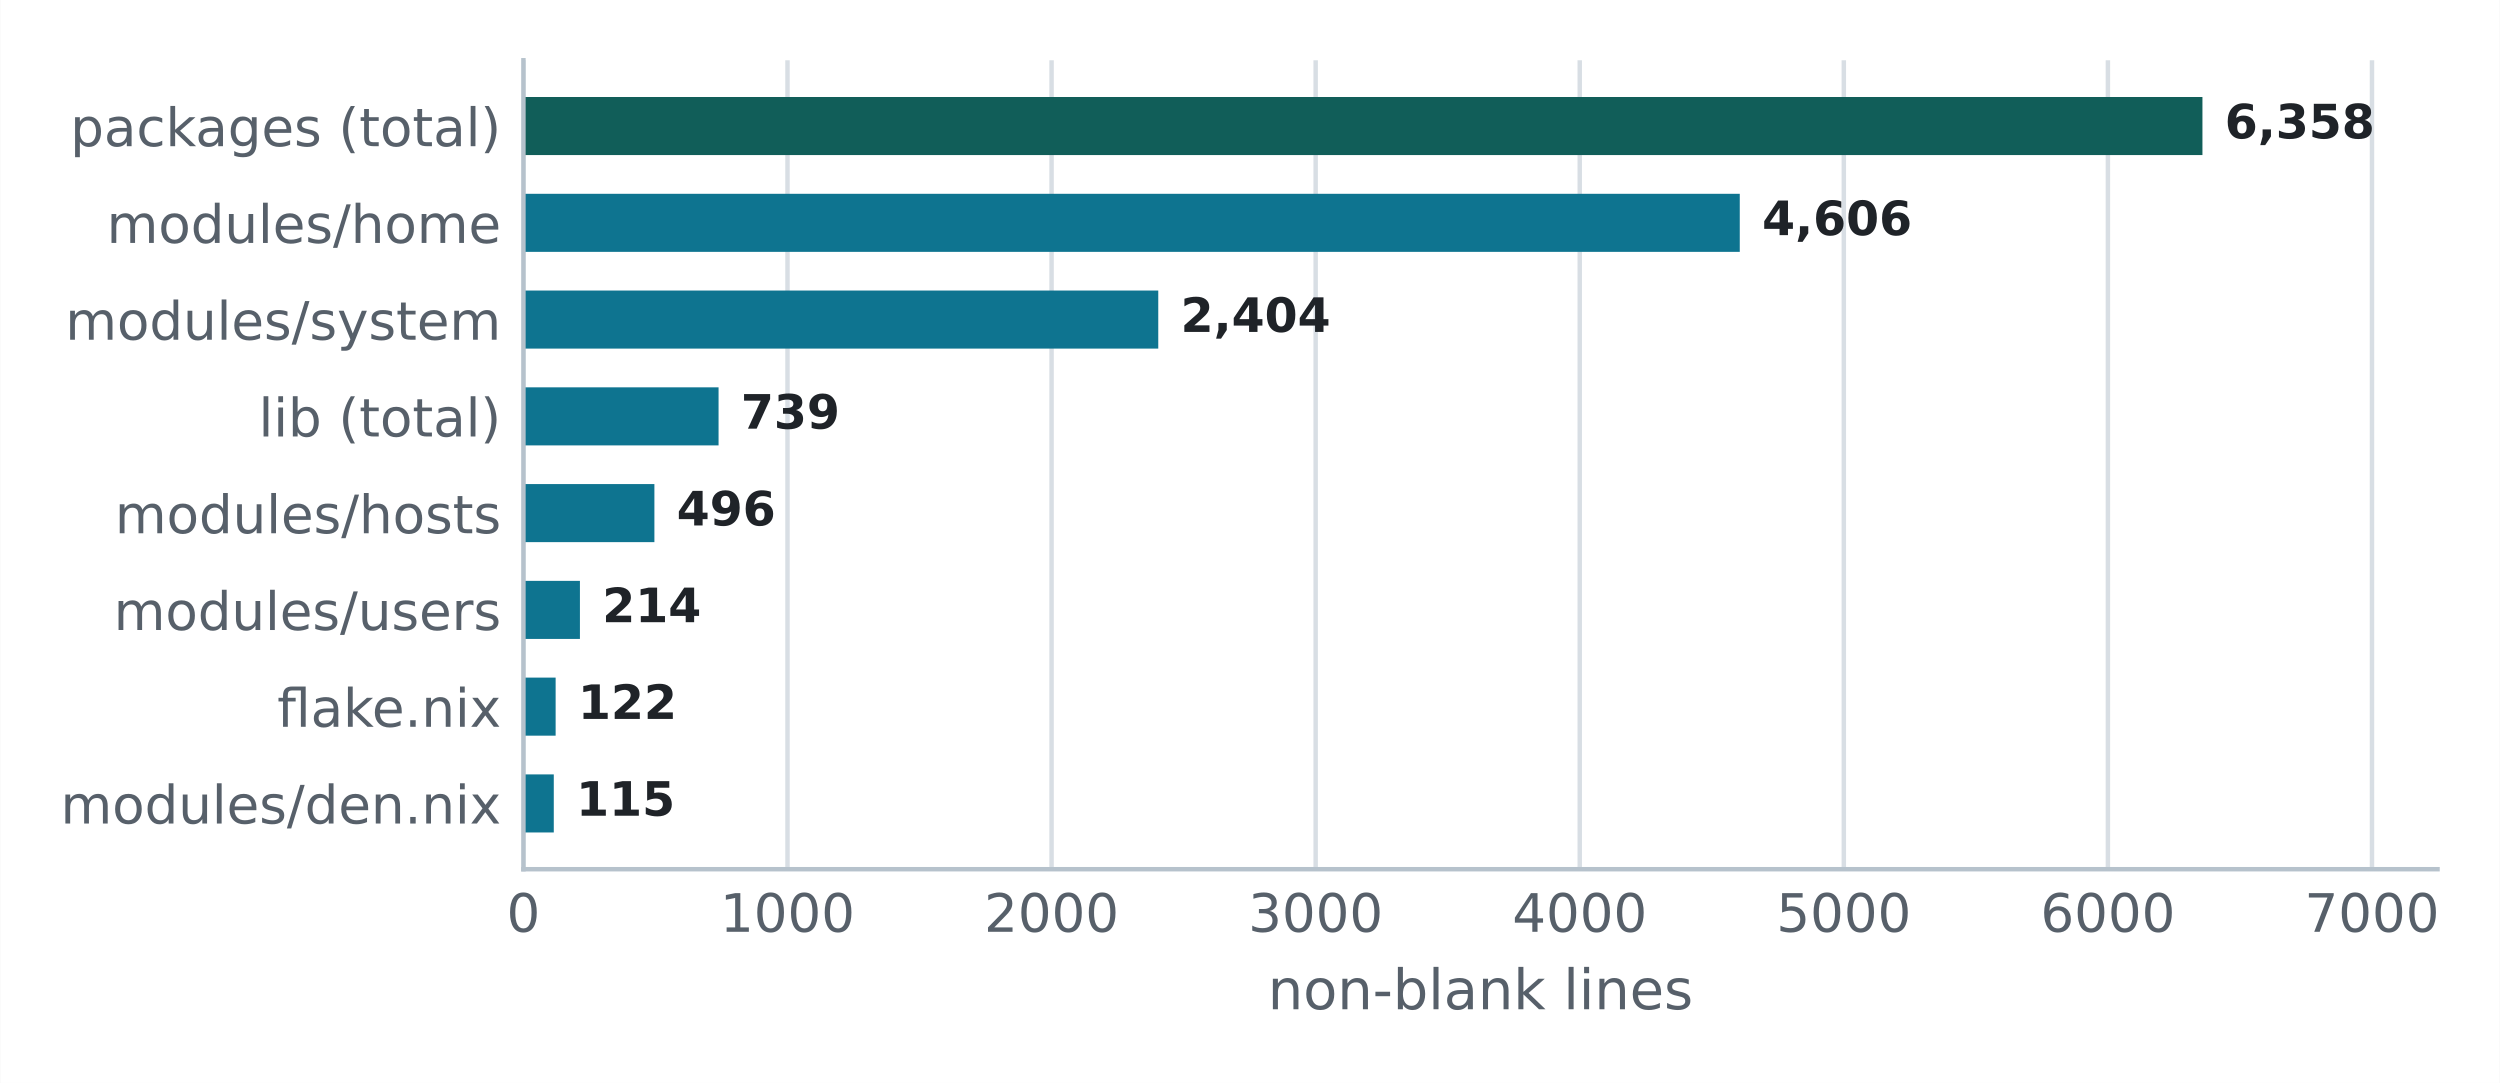
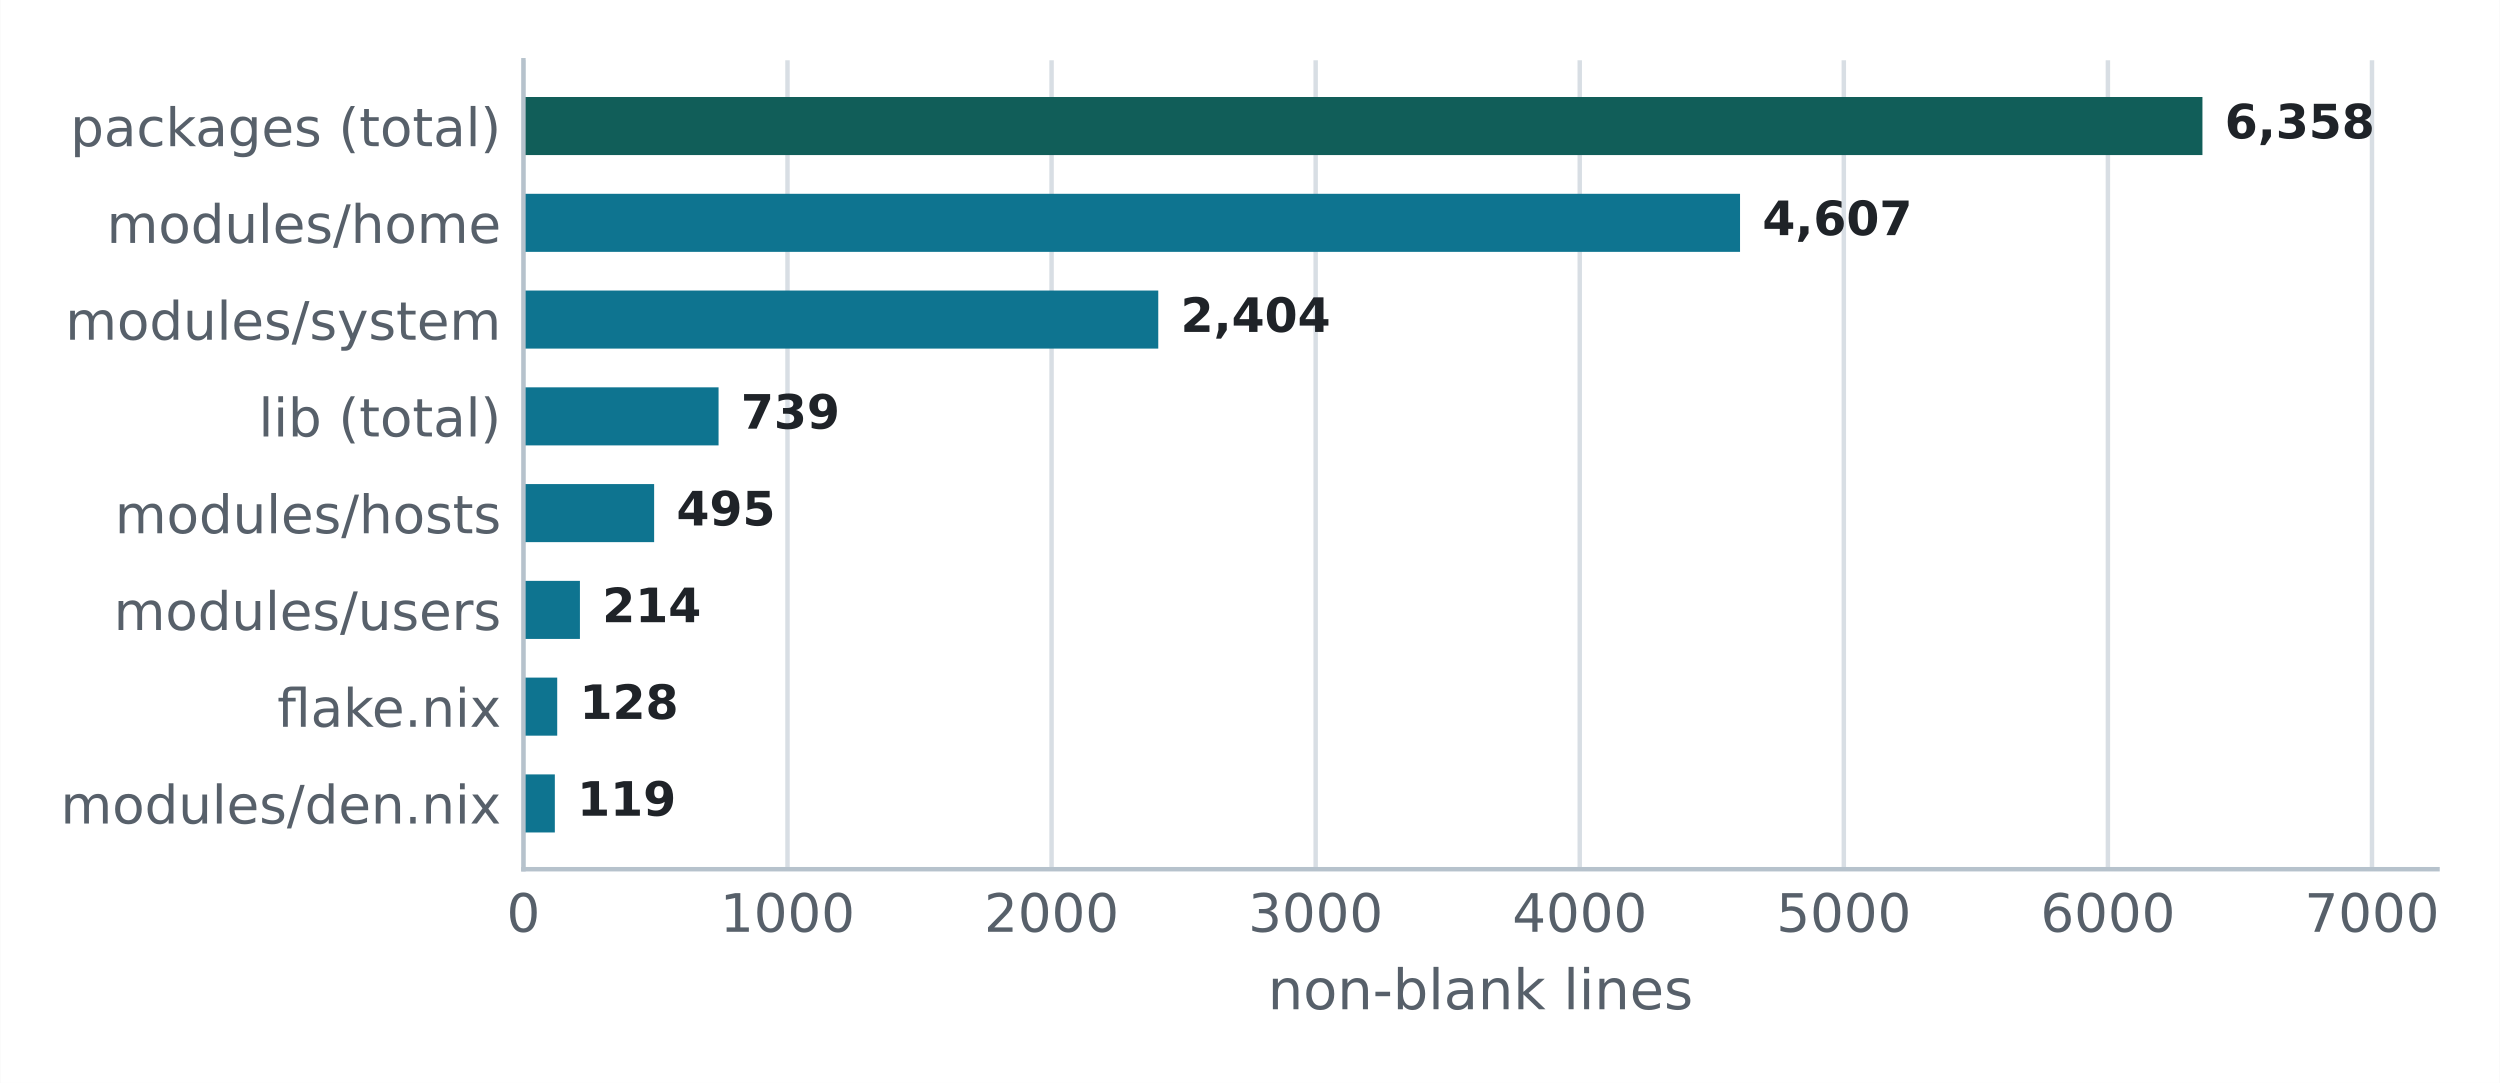
<svg xmlns="http://www.w3.org/2000/svg" xmlns:xlink="http://www.w3.org/1999/xlink" width="995" height="431" viewBox="0 0 447.937 194.078" version="1.1">
  <defs>
    <style type="text/css">*{stroke-linejoin: round; stroke-linecap: butt}</style>
  </defs>
  <g id="figure_1">
    <g id="patch_1">
      <path d="M 0 194.078  L 447.937 194.078  L 447.937 0  L 0 0  z " style="fill: #ffffff" />
    </g>
    <g id="axes_1">
      <g id="patch_2">
        <path d="M 93.751 155.778  L 436.791 155.778  L 436.791 10.8  L 93.751 10.8  z " style="fill: #ffffff" />
      </g>
      <g id="matplotlib.axis_1">
        <g id="xtick_1">
          <g id="line2d_1">
            <path d="M 93.751 155.778  L 93.751 10.8  " clip-path="url(#p4f550c6e6d)" style="fill: none; stroke: #d8dee4; stroke-width: 0.8; stroke-linecap: square" />
          </g>
          <g id="line2d_2" />
          <g id="text_1">
            <g style="fill: #57606a" transform="translate(90.72875 166.9954) scale(0.095 -0.095)">
              <defs>
                <path id="DejaVuSans-13" d="M 2034 4250  Q 1547 4250 1301 3770  Q 1056 3291 1056 2328  Q 1056 1369 1301 889  Q 1547 409 2034 409  Q 2525 409 2770 889  Q 3016 1369 3016 2328  Q 3016 3291 2770 3770  Q 2525 4250 2034 4250  z M 2034 4750  Q 2819 4750 3233 4129  Q 3647 3509 3647 2328  Q 3647 1150 3233 529  Q 2819 -91 2034 -91  Q 1250 -91 836 529  Q 422 1150 422 2328  Q 422 3509 836 4129  Q 1250 4750 2034 4750  z " transform="scale(0.015625)" />
              </defs>
              <use xlink:href="#DejaVuSans-13" />
            </g>
          </g>
        </g>
        <g id="xtick_2">
          <g id="line2d_3">
            <path d="M 141.079 155.778  L 141.079 10.8  " clip-path="url(#p4f550c6e6d)" style="fill: none; stroke: #d8dee4; stroke-width: 0.8; stroke-linecap: square" />
          </g>
          <g id="line2d_4" />
          <g id="text_2">
            <g style="fill: #57606a" transform="translate(128.9903 166.9954) scale(0.095 -0.095)">
              <defs>
                <path id="DejaVuSans-14" d="M 794 531  L 1825 531  L 1825 4091  L 703 3866  L 703 4441  L 1819 4666  L 2450 4666  L 2450 531  L 3481 531  L 3481 0  L 794 0  L 794 531  z " transform="scale(0.015625)" />
              </defs>
              <use xlink:href="#DejaVuSans-14" />
              <use xlink:href="#DejaVuSans-13" transform="translate(63.625 0)" />
              <use xlink:href="#DejaVuSans-13" transform="translate(127.25 0)" />
              <use xlink:href="#DejaVuSans-13" transform="translate(190.875 0)" />
            </g>
          </g>
        </g>
        <g id="xtick_3">
          <g id="line2d_5">
            <path d="M 188.407 155.778  L 188.407 10.8  " clip-path="url(#p4f550c6e6d)" style="fill: none; stroke: #d8dee4; stroke-width: 0.8; stroke-linecap: square" />
          </g>
          <g id="line2d_6" />
          <g id="text_3">
            <g style="fill: #57606a" transform="translate(176.3185 166.9954) scale(0.095 -0.095)">
              <defs>
                <path id="DejaVuSans-15" d="M 1228 531  L 3431 531  L 3431 0  L 469 0  L 469 531  Q 828 903 1448 1529  Q 2069 2156 2228 2338  Q 2531 2678 2651 2914  Q 2772 3150 2772 3378  Q 2772 3750 2511 3984  Q 2250 4219 1831 4219  Q 1534 4219 1204 4116  Q 875 4013 500 3803  L 500 4441  Q 881 4594 1212 4672  Q 1544 4750 1819 4750  Q 2544 4750 2975 4387  Q 3406 4025 3406 3419  Q 3406 3131 3298 2873  Q 3191 2616 2906 2266  Q 2828 2175 2409 1742  Q 1991 1309 1228 531  z " transform="scale(0.015625)" />
              </defs>
              <use xlink:href="#DejaVuSans-15" />
              <use xlink:href="#DejaVuSans-13" transform="translate(63.625 0)" />
              <use xlink:href="#DejaVuSans-13" transform="translate(127.25 0)" />
              <use xlink:href="#DejaVuSans-13" transform="translate(190.875 0)" />
            </g>
          </g>
        </g>
        <g id="xtick_4">
          <g id="line2d_7">
            <path d="M 235.735 155.778  L 235.735 10.8  " clip-path="url(#p4f550c6e6d)" style="fill: none; stroke: #d8dee4; stroke-width: 0.8; stroke-linecap: square" />
          </g>
          <g id="line2d_8" />
          <g id="text_4">
            <g style="fill: #57606a" transform="translate(223.6466 166.9954) scale(0.095 -0.095)">
              <defs>
                <path id="DejaVuSans-16" d="M 2597 2516  Q 3050 2419 3304 2112  Q 3559 1806 3559 1356  Q 3559 666 3084 287  Q 2609 -91 1734 -91  Q 1441 -91 1130 -33  Q 819 25 488 141  L 488 750  Q 750 597 1062 519  Q 1375 441 1716 441  Q 2309 441 2620 675  Q 2931 909 2931 1356  Q 2931 1769 2642 2001  Q 2353 2234 1838 2234  L 1294 2234  L 1294 2753  L 1863 2753  Q 2328 2753 2575 2939  Q 2822 3125 2822 3475  Q 2822 3834 2567 4026  Q 2313 4219 1838 4219  Q 1578 4219 1281 4162  Q 984 4106 628 3988  L 628 4550  Q 988 4650 1302 4700  Q 1616 4750 1894 4750  Q 2613 4750 3031 4423  Q 3450 4097 3450 3541  Q 3450 3153 3228 2886  Q 3006 2619 2597 2516  z " transform="scale(0.015625)" />
              </defs>
              <use xlink:href="#DejaVuSans-16" />
              <use xlink:href="#DejaVuSans-13" transform="translate(63.625 0)" />
              <use xlink:href="#DejaVuSans-13" transform="translate(127.25 0)" />
              <use xlink:href="#DejaVuSans-13" transform="translate(190.875 0)" />
            </g>
          </g>
        </g>
        <g id="xtick_5">
          <g id="line2d_9">
            <path d="M 283.063 155.778  L 283.063 10.8  " clip-path="url(#p4f550c6e6d)" style="fill: none; stroke: #d8dee4; stroke-width: 0.8; stroke-linecap: square" />
          </g>
          <g id="line2d_10" />
          <g id="text_5">
            <g style="fill: #57606a" transform="translate(270.9747 166.9954) scale(0.095 -0.095)">
              <defs>
                <path id="DejaVuSans-17" d="M 2419 4116  L 825 1625  L 2419 1625  L 2419 4116  z M 2253 4666  L 3047 4666  L 3047 1625  L 3713 1625  L 3713 1100  L 3047 1100  L 3047 0  L 2419 0  L 2419 1100  L 313 1100  L 313 1709  L 2253 4666  z " transform="scale(0.015625)" />
              </defs>
              <use xlink:href="#DejaVuSans-17" />
              <use xlink:href="#DejaVuSans-13" transform="translate(63.625 0)" />
              <use xlink:href="#DejaVuSans-13" transform="translate(127.25 0)" />
              <use xlink:href="#DejaVuSans-13" transform="translate(190.875 0)" />
            </g>
          </g>
        </g>
        <g id="xtick_6">
          <g id="line2d_11">
            <path d="M 330.392 155.778  L 330.392 10.8  " clip-path="url(#p4f550c6e6d)" style="fill: none; stroke: #d8dee4; stroke-width: 0.8; stroke-linecap: square" />
          </g>
          <g id="line2d_12" />
          <g id="text_6">
            <g style="fill: #57606a" transform="translate(318.3029 166.9954) scale(0.095 -0.095)">
              <defs>
                <path id="DejaVuSans-18" d="M 691 4666  L 3169 4666  L 3169 4134  L 1269 4134  L 1269 2991  Q 1406 3038 1543 3061  Q 1681 3084 1819 3084  Q 2600 3084 3056 2656  Q 3513 2228 3513 1497  Q 3513 744 3044 326  Q 2575 -91 1722 -91  Q 1428 -91 1123 -41  Q 819 9 494 109  L 494 744  Q 775 591 1075 516  Q 1375 441 1709 441  Q 2250 441 2565 725  Q 2881 1009 2881 1497  Q 2881 1984 2565 2268  Q 2250 2553 1709 2553  Q 1456 2553 1204 2497  Q 953 2441 691 2322  L 691 4666  z " transform="scale(0.015625)" />
              </defs>
              <use xlink:href="#DejaVuSans-18" />
              <use xlink:href="#DejaVuSans-13" transform="translate(63.625 0)" />
              <use xlink:href="#DejaVuSans-13" transform="translate(127.25 0)" />
              <use xlink:href="#DejaVuSans-13" transform="translate(190.875 0)" />
            </g>
          </g>
        </g>
        <g id="xtick_7">
          <g id="line2d_13">
            <path d="M 377.72 155.778  L 377.72 10.8  " clip-path="url(#p4f550c6e6d)" style="fill: none; stroke: #d8dee4; stroke-width: 0.8; stroke-linecap: square" />
          </g>
          <g id="line2d_14" />
          <g id="text_7">
            <g style="fill: #57606a" transform="translate(365.631 166.9954) scale(0.095 -0.095)">
              <defs>
                <path id="DejaVuSans-19" d="M 2113 2584  Q 1688 2584 1439 2293  Q 1191 2003 1191 1497  Q 1191 994 1439 701  Q 1688 409 2113 409  Q 2538 409 2786 701  Q 3034 994 3034 1497  Q 3034 2003 2786 2293  Q 2538 2584 2113 2584  z M 3366 4563  L 3366 3988  Q 3128 4100 2886 4159  Q 2644 4219 2406 4219  Q 1781 4219 1451 3797  Q 1122 3375 1075 2522  Q 1259 2794 1537 2939  Q 1816 3084 2150 3084  Q 2853 3084 3261 2657  Q 3669 2231 3669 1497  Q 3669 778 3244 343  Q 2819 -91 2113 -91  Q 1303 -91 875 529  Q 447 1150 447 2328  Q 447 3434 972 4092  Q 1497 4750 2381 4750  Q 2619 4750 2861 4703  Q 3103 4656 3366 4563  z " transform="scale(0.015625)" />
              </defs>
              <use xlink:href="#DejaVuSans-19" />
              <use xlink:href="#DejaVuSans-13" transform="translate(63.625 0)" />
              <use xlink:href="#DejaVuSans-13" transform="translate(127.25 0)" />
              <use xlink:href="#DejaVuSans-13" transform="translate(190.875 0)" />
            </g>
          </g>
        </g>
        <g id="xtick_8">
          <g id="line2d_15">
            <path d="M 425.048 155.778  L 425.048 10.8  " clip-path="url(#p4f550c6e6d)" style="fill: none; stroke: #d8dee4; stroke-width: 0.8; stroke-linecap: square" />
          </g>
          <g id="line2d_16" />
          <g id="text_8">
            <g style="fill: #57606a" transform="translate(412.9591 166.9954) scale(0.095 -0.095)">
              <defs>
                <path id="DejaVuSans-1a" d="M 525 4666  L 3525 4666  L 3525 4397  L 1831 0  L 1172 0  L 2766 4134  L 525 4134  L 525 4666  z " transform="scale(0.015625)" />
              </defs>
              <use xlink:href="#DejaVuSans-1a" />
              <use xlink:href="#DejaVuSans-13" transform="translate(63.625 0)" />
              <use xlink:href="#DejaVuSans-13" transform="translate(127.25 0)" />
              <use xlink:href="#DejaVuSans-13" transform="translate(190.875 0)" />
            </g>
          </g>
        </g>
        <g id="text_9">
          <g style="fill: #57606a" transform="translate(227.1616 180.8761) scale(0.1 -0.1)">
            <defs>
              <path id="DejaVuSans-51" d="M 3513 2113  L 3513 0  L 2938 0  L 2938 2094  Q 2938 2591 2744 2837  Q 2550 3084 2163 3084  Q 1697 3084 1428 2787  Q 1159 2491 1159 1978  L 1159 0  L 581 0  L 581 3500  L 1159 3500  L 1159 2956  Q 1366 3272 1645 3428  Q 1925 3584 2291 3584  Q 2894 3584 3203 3211  Q 3513 2838 3513 2113  z " transform="scale(0.015625)" />
              <path id="DejaVuSans-52" d="M 1959 3097  Q 1497 3097 1228 2736  Q 959 2375 959 1747  Q 959 1119 1226 758  Q 1494 397 1959 397  Q 2419 397 2687 759  Q 2956 1122 2956 1747  Q 2956 2369 2687 2733  Q 2419 3097 1959 3097  z M 1959 3584  Q 2709 3584 3137 3096  Q 3566 2609 3566 1747  Q 3566 888 3137 398  Q 2709 -91 1959 -91  Q 1206 -91 779 398  Q 353 888 353 1747  Q 353 2609 779 3096  Q 1206 3584 1959 3584  z " transform="scale(0.015625)" />
              <path id="DejaVuSans-10" d="M 313 2009  L 1997 2009  L 1997 1497  L 313 1497  L 313 2009  z " transform="scale(0.015625)" />
              <path id="DejaVuSans-45" d="M 3116 1747  Q 3116 2381 2855 2742  Q 2594 3103 2138 3103  Q 1681 3103 1420 2742  Q 1159 2381 1159 1747  Q 1159 1113 1420 752  Q 1681 391 2138 391  Q 2594 391 2855 752  Q 3116 1113 3116 1747  z M 1159 2969  Q 1341 3281 1617 3432  Q 1894 3584 2278 3584  Q 2916 3584 3314 3078  Q 3713 2572 3713 1747  Q 3713 922 3314 415  Q 2916 -91 2278 -91  Q 1894 -91 1617 61  Q 1341 213 1159 525  L 1159 0  L 581 0  L 581 4863  L 1159 4863  L 1159 2969  z " transform="scale(0.015625)" />
              <path id="DejaVuSans-4f" d="M 603 4863  L 1178 4863  L 1178 0  L 603 0  L 603 4863  z " transform="scale(0.015625)" />
              <path id="DejaVuSans-44" d="M 2194 1759  Q 1497 1759 1228 1600  Q 959 1441 959 1056  Q 959 750 1161 570  Q 1363 391 1709 391  Q 2188 391 2477 730  Q 2766 1069 2766 1631  L 2766 1759  L 2194 1759  z M 3341 1997  L 3341 0  L 2766 0  L 2766 531  Q 2569 213 2275 61  Q 1981 -91 1556 -91  Q 1019 -91 701 211  Q 384 513 384 1019  Q 384 1609 779 1909  Q 1175 2209 1959 2209  L 2766 2209  L 2766 2266  Q 2766 2663 2505 2880  Q 2244 3097 1772 3097  Q 1472 3097 1187 3025  Q 903 2953 641 2809  L 641 3341  Q 956 3463 1253 3523  Q 1550 3584 1831 3584  Q 2591 3584 2966 3190  Q 3341 2797 3341 1997  z " transform="scale(0.015625)" />
              <path id="DejaVuSans-4e" d="M 581 4863  L 1159 4863  L 1159 1991  L 2875 3500  L 3609 3500  L 1753 1863  L 3688 0  L 2938 0  L 1159 1709  L 1159 0  L 581 0  L 581 4863  z " transform="scale(0.015625)" />
              <path id="DejaVuSans-3" transform="scale(0.015625)" />
              <path id="DejaVuSans-4c" d="M 603 3500  L 1178 3500  L 1178 0  L 603 0  L 603 3500  z M 603 4863  L 1178 4863  L 1178 4134  L 603 4134  L 603 4863  z " transform="scale(0.015625)" />
              <path id="DejaVuSans-48" d="M 3597 1894  L 3597 1613  L 953 1613  Q 991 1019 1311 708  Q 1631 397 2203 397  Q 2534 397 2845 478  Q 3156 559 3463 722  L 3463 178  Q 3153 47 2828 -22  Q 2503 -91 2169 -91  Q 1331 -91 842 396  Q 353 884 353 1716  Q 353 2575 817 3079  Q 1281 3584 2069 3584  Q 2775 3584 3186 3129  Q 3597 2675 3597 1894  z M 3022 2063  Q 3016 2534 2758 2815  Q 2500 3097 2075 3097  Q 1594 3097 1305 2825  Q 1016 2553 972 2059  L 3022 2063  z " transform="scale(0.015625)" />
              <path id="DejaVuSans-56" d="M 2834 3397  L 2834 2853  Q 2591 2978 2328 3040  Q 2066 3103 1784 3103  Q 1356 3103 1142 2972  Q 928 2841 928 2578  Q 928 2378 1081 2264  Q 1234 2150 1697 2047  L 1894 2003  Q 2506 1872 2764 1633  Q 3022 1394 3022 966  Q 3022 478 2636 193  Q 2250 -91 1575 -91  Q 1294 -91 989 -36  Q 684 19 347 128  L 347 722  Q 666 556 975 473  Q 1284 391 1588 391  Q 1994 391 2212 530  Q 2431 669 2431 922  Q 2431 1156 2273 1281  Q 2116 1406 1581 1522  L 1381 1569  Q 847 1681 609 1914  Q 372 2147 372 2553  Q 372 3047 722 3315  Q 1072 3584 1716 3584  Q 2034 3584 2315 3537  Q 2597 3491 2834 3397  z " transform="scale(0.015625)" />
            </defs>
            <use xlink:href="#DejaVuSans-51" />
            <use xlink:href="#DejaVuSans-52" transform="translate(63.375 0)" />
            <use xlink:href="#DejaVuSans-51" transform="translate(124.5625 0)" />
            <use xlink:href="#DejaVuSans-10" transform="translate(187.9375 0)" />
            <use xlink:href="#DejaVuSans-45" transform="translate(224.0156 0)" />
            <use xlink:href="#DejaVuSans-4f" transform="translate(287.5 0)" />
            <use xlink:href="#DejaVuSans-44" transform="translate(315.2812 0)" />
            <use xlink:href="#DejaVuSans-51" transform="translate(376.5625 0)" />
            <use xlink:href="#DejaVuSans-4e" transform="translate(439.9375 0)" />
            <use xlink:href="#DejaVuSans-3" transform="translate(497.8438 0)" />
            <use xlink:href="#DejaVuSans-4f" transform="translate(529.625 0)" />
            <use xlink:href="#DejaVuSans-4c" transform="translate(557.4062 0)" />
            <use xlink:href="#DejaVuSans-51" transform="translate(585.1875 0)" />
            <use xlink:href="#DejaVuSans-48" transform="translate(648.5625 0)" />
            <use xlink:href="#DejaVuSans-56" transform="translate(710.0938 0)" />
          </g>
        </g>
      </g>
      <g id="matplotlib.axis_2">
        <g id="ytick_1">
          <g id="line2d_17" />
          <g id="text_10">
            <g style="fill: #57606a" transform="translate(10.8 147.5945) scale(0.095 -0.095)">
              <defs>
                <path id="DejaVuSans-50" d="M 3328 2828  Q 3544 3216 3844 3400  Q 4144 3584 4550 3584  Q 5097 3584 5394 3201  Q 5691 2819 5691 2113  L 5691 0  L 5113 0  L 5113 2094  Q 5113 2597 4934 2840  Q 4756 3084 4391 3084  Q 3944 3084 3684 2787  Q 3425 2491 3425 1978  L 3425 0  L 2847 0  L 2847 2094  Q 2847 2600 2669 2842  Q 2491 3084 2119 3084  Q 1678 3084 1418 2786  Q 1159 2488 1159 1978  L 1159 0  L 581 0  L 581 3500  L 1159 3500  L 1159 2956  Q 1356 3278 1631 3431  Q 1906 3584 2284 3584  Q 2666 3584 2933 3390  Q 3200 3197 3328 2828  z " transform="scale(0.015625)" />
                <path id="DejaVuSans-47" d="M 2906 2969  L 2906 4863  L 3481 4863  L 3481 0  L 2906 0  L 2906 525  Q 2725 213 2448 61  Q 2172 -91 1784 -91  Q 1150 -91 751 415  Q 353 922 353 1747  Q 353 2572 751 3078  Q 1150 3584 1784 3584  Q 2172 3584 2448 3432  Q 2725 3281 2906 2969  z M 947 1747  Q 947 1113 1208 752  Q 1469 391 1925 391  Q 2381 391 2643 752  Q 2906 1113 2906 1747  Q 2906 2381 2643 2742  Q 2381 3103 1925 3103  Q 1469 3103 1208 2742  Q 947 2381 947 1747  z " transform="scale(0.015625)" />
                <path id="DejaVuSans-58" d="M 544 1381  L 544 3500  L 1119 3500  L 1119 1403  Q 1119 906 1312 657  Q 1506 409 1894 409  Q 2359 409 2629 706  Q 2900 1003 2900 1516  L 2900 3500  L 3475 3500  L 3475 0  L 2900 0  L 2900 538  Q 2691 219 2414 64  Q 2138 -91 1772 -91  Q 1169 -91 856 284  Q 544 659 544 1381  z M 1991 3584  L 1991 3584  z " transform="scale(0.015625)" />
                <path id="DejaVuSans-12" d="M 1625 4666  L 2156 4666  L 531 -594  L 0 -594  L 1625 4666  z " transform="scale(0.015625)" />
                <path id="DejaVuSans-11" d="M 684 794  L 1344 794  L 1344 0  L 684 0  L 684 794  z " transform="scale(0.015625)" />
                <path id="DejaVuSans-5b" d="M 3513 3500  L 2247 1797  L 3578 0  L 2900 0  L 1881 1375  L 863 0  L 184 0  L 1544 1831  L 300 3500  L 978 3500  L 1906 2253  L 2834 3500  L 3513 3500  z " transform="scale(0.015625)" />
              </defs>
              <use xlink:href="#DejaVuSans-50" />
              <use xlink:href="#DejaVuSans-52" transform="translate(97.40625 0)" />
              <use xlink:href="#DejaVuSans-47" transform="translate(158.5938 0)" />
              <use xlink:href="#DejaVuSans-58" transform="translate(222.0781 0)" />
              <use xlink:href="#DejaVuSans-4f" transform="translate(285.4531 0)" />
              <use xlink:href="#DejaVuSans-48" transform="translate(313.2344 0)" />
              <use xlink:href="#DejaVuSans-56" transform="translate(374.7656 0)" />
              <use xlink:href="#DejaVuSans-12" transform="translate(426.8594 0)" />
              <use xlink:href="#DejaVuSans-47" transform="translate(460.5469 0)" />
              <use xlink:href="#DejaVuSans-48" transform="translate(524.0312 0)" />
              <use xlink:href="#DejaVuSans-51" transform="translate(585.5625 0)" />
              <use xlink:href="#DejaVuSans-11" transform="translate(648.9375 0)" />
              <use xlink:href="#DejaVuSans-51" transform="translate(680.7188 0)" />
              <use xlink:href="#DejaVuSans-4c" transform="translate(744.0938 0)" />
              <use xlink:href="#DejaVuSans-5b" transform="translate(771.875 0)" />
            </g>
          </g>
        </g>
        <g id="ytick_2">
          <g id="line2d_18" />
          <g id="text_11">
            <g style="fill: #57606a" transform="translate(49.6357 130.2526) scale(0.095 -0.095)">
              <defs>
                <path id="DejaVuSans-13b0" d="M 1831 4863  L 3431 4863  L 3431 0  L 2853 0  L 2853 4384  L 1825 4384  Q 1516 4384 1395 4259  Q 1275 4134 1275 3809  L 1275 3500  L 2222 3500  L 2222 3053  L 1275 3053  L 1275 0  L 697 0  L 697 3053  L 147 3053  L 147 3500  L 697 3500  L 697 3744  Q 697 4328 969 4595  Q 1241 4863 1831 4863  z " transform="scale(0.015625)" />
              </defs>
              <use xlink:href="#DejaVuSans-13b0" />
              <use xlink:href="#DejaVuSans-44" transform="translate(62.98438 0)" />
              <use xlink:href="#DejaVuSans-4e" transform="translate(124.2656 0)" />
              <use xlink:href="#DejaVuSans-48" transform="translate(178.6094 0)" />
              <use xlink:href="#DejaVuSans-11" transform="translate(240.1406 0)" />
              <use xlink:href="#DejaVuSans-51" transform="translate(271.9219 0)" />
              <use xlink:href="#DejaVuSans-4c" transform="translate(335.2969 0)" />
              <use xlink:href="#DejaVuSans-5b" transform="translate(363.0781 0)" />
            </g>
          </g>
        </g>
        <g id="ytick_3">
          <g id="line2d_19" />
          <g id="text_12">
            <g style="fill: #57606a" transform="translate(20.32969 112.9108) scale(0.095 -0.095)">
              <defs>
                <path id="DejaVuSans-55" d="M 2631 2963  Q 2534 3019 2420 3045  Q 2306 3072 2169 3072  Q 1681 3072 1420 2755  Q 1159 2438 1159 1844  L 1159 0  L 581 0  L 581 3500  L 1159 3500  L 1159 2956  Q 1341 3275 1631 3429  Q 1922 3584 2338 3584  Q 2397 3584 2469 3576  Q 2541 3569 2628 3553  L 2631 2963  z " transform="scale(0.015625)" />
              </defs>
              <use xlink:href="#DejaVuSans-50" />
              <use xlink:href="#DejaVuSans-52" transform="translate(97.40625 0)" />
              <use xlink:href="#DejaVuSans-47" transform="translate(158.5938 0)" />
              <use xlink:href="#DejaVuSans-58" transform="translate(222.0781 0)" />
              <use xlink:href="#DejaVuSans-4f" transform="translate(285.4531 0)" />
              <use xlink:href="#DejaVuSans-48" transform="translate(313.2344 0)" />
              <use xlink:href="#DejaVuSans-56" transform="translate(374.7656 0)" />
              <use xlink:href="#DejaVuSans-12" transform="translate(426.8594 0)" />
              <use xlink:href="#DejaVuSans-58" transform="translate(460.5469 0)" />
              <use xlink:href="#DejaVuSans-56" transform="translate(523.9219 0)" />
              <use xlink:href="#DejaVuSans-48" transform="translate(576.0156 0)" />
              <use xlink:href="#DejaVuSans-55" transform="translate(637.5469 0)" />
              <use xlink:href="#DejaVuSans-56" transform="translate(678.6562 0)" />
            </g>
          </g>
        </g>
        <g id="ytick_4">
          <g id="line2d_20" />
          <g id="text_13">
            <g style="fill: #57606a" transform="translate(20.54344 95.569) scale(0.095 -0.095)">
              <defs>
                <path id="DejaVuSans-4b" d="M 3513 2113  L 3513 0  L 2938 0  L 2938 2094  Q 2938 2591 2744 2837  Q 2550 3084 2163 3084  Q 1697 3084 1428 2787  Q 1159 2491 1159 1978  L 1159 0  L 581 0  L 581 4863  L 1159 4863  L 1159 2956  Q 1366 3272 1645 3428  Q 1925 3584 2291 3584  Q 2894 3584 3203 3211  Q 3513 2838 3513 2113  z " transform="scale(0.015625)" />
                <path id="DejaVuSans-57" d="M 1172 4494  L 1172 3500  L 2356 3500  L 2356 3053  L 1172 3053  L 1172 1153  Q 1172 725 1289 603  Q 1406 481 1766 481  L 2356 481  L 2356 0  L 1766 0  Q 1100 0 847 248  Q 594 497 594 1153  L 594 3053  L 172 3053  L 172 3500  L 594 3500  L 594 4494  L 1172 4494  z " transform="scale(0.015625)" />
              </defs>
              <use xlink:href="#DejaVuSans-50" />
              <use xlink:href="#DejaVuSans-52" transform="translate(97.40625 0)" />
              <use xlink:href="#DejaVuSans-47" transform="translate(158.5938 0)" />
              <use xlink:href="#DejaVuSans-58" transform="translate(222.0781 0)" />
              <use xlink:href="#DejaVuSans-4f" transform="translate(285.4531 0)" />
              <use xlink:href="#DejaVuSans-48" transform="translate(313.2344 0)" />
              <use xlink:href="#DejaVuSans-56" transform="translate(374.7656 0)" />
              <use xlink:href="#DejaVuSans-12" transform="translate(426.8594 0)" />
              <use xlink:href="#DejaVuSans-4b" transform="translate(460.5469 0)" />
              <use xlink:href="#DejaVuSans-52" transform="translate(523.9219 0)" />
              <use xlink:href="#DejaVuSans-56" transform="translate(585.1094 0)" />
              <use xlink:href="#DejaVuSans-57" transform="translate(637.2031 0)" />
              <use xlink:href="#DejaVuSans-56" transform="translate(676.4062 0)" />
            </g>
          </g>
        </g>
        <g id="ytick_5">
          <g id="line2d_21" />
          <g id="text_14">
            <g style="fill: #57606a" transform="translate(46.28695 78.22717) scale(0.095 -0.095)">
              <defs>
                <path id="DejaVuSans-b" d="M 1984 4856  Q 1566 4138 1362 3434  Q 1159 2731 1159 2009  Q 1159 1288 1364 580  Q 1569 -128 1984 -844  L 1484 -844  Q 1016 -109 783 600  Q 550 1309 550 2009  Q 550 2706 781 3412  Q 1013 4119 1484 4856  L 1984 4856  z " transform="scale(0.015625)" />
                <path id="DejaVuSans-c" d="M 513 4856  L 1013 4856  Q 1481 4119 1714 3412  Q 1947 2706 1947 2009  Q 1947 1309 1714 600  Q 1481 -109 1013 -844  L 513 -844  Q 928 -128 1133 580  Q 1338 1288 1338 2009  Q 1338 2731 1133 3434  Q 928 4138 513 4856  z " transform="scale(0.015625)" />
              </defs>
              <use xlink:href="#DejaVuSans-4f" />
              <use xlink:href="#DejaVuSans-4c" transform="translate(27.78125 0)" />
              <use xlink:href="#DejaVuSans-45" transform="translate(55.5625 0)" />
              <use xlink:href="#DejaVuSans-3" transform="translate(119.0469 0)" />
              <use xlink:href="#DejaVuSans-b" transform="translate(150.8281 0)" />
              <use xlink:href="#DejaVuSans-57" transform="translate(189.8438 0)" />
              <use xlink:href="#DejaVuSans-52" transform="translate(229.0469 0)" />
              <use xlink:href="#DejaVuSans-57" transform="translate(290.2344 0)" />
              <use xlink:href="#DejaVuSans-44" transform="translate(329.4375 0)" />
              <use xlink:href="#DejaVuSans-4f" transform="translate(390.7188 0)" />
              <use xlink:href="#DejaVuSans-c" transform="translate(418.5 0)" />
            </g>
          </g>
        </g>
        <g id="ytick_6">
          <g id="line2d_22" />
          <g id="text_15">
            <g style="fill: #57606a" transform="translate(11.655 60.88535) scale(0.095 -0.095)">
              <defs>
                <path id="DejaVuSans-5c" d="M 2059 -325  Q 1816 -950 1584 -1140  Q 1353 -1331 966 -1331  L 506 -1331  L 506 -850  L 844 -850  Q 1081 -850 1212 -737  Q 1344 -625 1503 -206  L 1606 56  L 191 3500  L 800 3500  L 1894 763  L 2988 3500  L 3597 3500  L 2059 -325  z " transform="scale(0.015625)" />
              </defs>
              <use xlink:href="#DejaVuSans-50" />
              <use xlink:href="#DejaVuSans-52" transform="translate(97.40625 0)" />
              <use xlink:href="#DejaVuSans-47" transform="translate(158.5938 0)" />
              <use xlink:href="#DejaVuSans-58" transform="translate(222.0781 0)" />
              <use xlink:href="#DejaVuSans-4f" transform="translate(285.4531 0)" />
              <use xlink:href="#DejaVuSans-48" transform="translate(313.2344 0)" />
              <use xlink:href="#DejaVuSans-56" transform="translate(374.7656 0)" />
              <use xlink:href="#DejaVuSans-12" transform="translate(426.8594 0)" />
              <use xlink:href="#DejaVuSans-56" transform="translate(460.5469 0)" />
              <use xlink:href="#DejaVuSans-5c" transform="translate(512.6406 0)" />
              <use xlink:href="#DejaVuSans-56" transform="translate(571.8281 0)" />
              <use xlink:href="#DejaVuSans-57" transform="translate(623.9219 0)" />
              <use xlink:href="#DejaVuSans-48" transform="translate(663.125 0)" />
              <use xlink:href="#DejaVuSans-50" transform="translate(724.6562 0)" />
            </g>
          </g>
        </g>
        <g id="ytick_7">
          <g id="line2d_23" />
          <g id="text_16">
            <g style="fill: #57606a" transform="translate(19.06648 43.54352) scale(0.095 -0.095)">
              <use xlink:href="#DejaVuSans-50" />
              <use xlink:href="#DejaVuSans-52" transform="translate(97.40625 0)" />
              <use xlink:href="#DejaVuSans-47" transform="translate(158.5938 0)" />
              <use xlink:href="#DejaVuSans-58" transform="translate(222.0781 0)" />
              <use xlink:href="#DejaVuSans-4f" transform="translate(285.4531 0)" />
              <use xlink:href="#DejaVuSans-48" transform="translate(313.2344 0)" />
              <use xlink:href="#DejaVuSans-56" transform="translate(374.7656 0)" />
              <use xlink:href="#DejaVuSans-12" transform="translate(426.8594 0)" />
              <use xlink:href="#DejaVuSans-4b" transform="translate(460.5469 0)" />
              <use xlink:href="#DejaVuSans-52" transform="translate(523.9219 0)" />
              <use xlink:href="#DejaVuSans-50" transform="translate(585.1094 0)" />
              <use xlink:href="#DejaVuSans-48" transform="translate(682.5156 0)" />
            </g>
          </g>
        </g>
        <g id="ytick_8">
          <g id="line2d_24" />
          <g id="text_17">
            <g style="fill: #57606a" transform="translate(12.5382 26.2017) scale(0.095 -0.095)">
              <defs>
                <path id="DejaVuSans-53" d="M 1159 525  L 1159 -1331  L 581 -1331  L 581 3500  L 1159 3500  L 1159 2969  Q 1341 3281 1617 3432  Q 1894 3584 2278 3584  Q 2916 3584 3314 3078  Q 3713 2572 3713 1747  Q 3713 922 3314 415  Q 2916 -91 2278 -91  Q 1894 -91 1617 61  Q 1341 213 1159 525  z M 3116 1747  Q 3116 2381 2855 2742  Q 2594 3103 2138 3103  Q 1681 3103 1420 2742  Q 1159 2381 1159 1747  Q 1159 1113 1420 752  Q 1681 391 2138 391  Q 2594 391 2855 752  Q 3116 1113 3116 1747  z " transform="scale(0.015625)" />
                <path id="DejaVuSans-46" d="M 3122 3366  L 3122 2828  Q 2878 2963 2633 3030  Q 2388 3097 2138 3097  Q 1578 3097 1268 2742  Q 959 2388 959 1747  Q 959 1106 1268 751  Q 1578 397 2138 397  Q 2388 397 2633 464  Q 2878 531 3122 666  L 3122 134  Q 2881 22 2623 -34  Q 2366 -91 2075 -91  Q 1284 -91 818 406  Q 353 903 353 1747  Q 353 2603 823 3093  Q 1294 3584 2113 3584  Q 2378 3584 2631 3529  Q 2884 3475 3122 3366  z " transform="scale(0.015625)" />
                <path id="DejaVuSans-4a" d="M 2906 1791  Q 2906 2416 2648 2759  Q 2391 3103 1925 3103  Q 1463 3103 1205 2759  Q 947 2416 947 1791  Q 947 1169 1205 825  Q 1463 481 1925 481  Q 2391 481 2648 825  Q 2906 1169 2906 1791  z M 3481 434  Q 3481 -459 3084 -895  Q 2688 -1331 1869 -1331  Q 1566 -1331 1297 -1286  Q 1028 -1241 775 -1147  L 775 -588  Q 1028 -725 1275 -790  Q 1522 -856 1778 -856  Q 2344 -856 2625 -561  Q 2906 -266 2906 331  L 2906 616  Q 2728 306 2450 153  Q 2172 0 1784 0  Q 1141 0 747 490  Q 353 981 353 1791  Q 353 2603 747 3093  Q 1141 3584 1784 3584  Q 2172 3584 2450 3431  Q 2728 3278 2906 2969  L 2906 3500  L 3481 3500  L 3481 434  z " transform="scale(0.015625)" />
              </defs>
              <use xlink:href="#DejaVuSans-53" />
              <use xlink:href="#DejaVuSans-44" transform="translate(63.48438 0)" />
              <use xlink:href="#DejaVuSans-46" transform="translate(124.7656 0)" />
              <use xlink:href="#DejaVuSans-4e" transform="translate(179.75 0)" />
              <use xlink:href="#DejaVuSans-44" transform="translate(235.9062 0)" />
              <use xlink:href="#DejaVuSans-4a" transform="translate(297.1875 0)" />
              <use xlink:href="#DejaVuSans-48" transform="translate(360.6719 0)" />
              <use xlink:href="#DejaVuSans-56" transform="translate(422.2031 0)" />
              <use xlink:href="#DejaVuSans-3" transform="translate(474.2969 0)" />
              <use xlink:href="#DejaVuSans-b" transform="translate(506.0781 0)" />
              <use xlink:href="#DejaVuSans-57" transform="translate(545.0938 0)" />
              <use xlink:href="#DejaVuSans-52" transform="translate(584.2969 0)" />
              <use xlink:href="#DejaVuSans-57" transform="translate(645.4844 0)" />
              <use xlink:href="#DejaVuSans-44" transform="translate(684.6875 0)" />
              <use xlink:href="#DejaVuSans-4f" transform="translate(745.9688 0)" />
              <use xlink:href="#DejaVuSans-c" transform="translate(773.75 0)" />
            </g>
          </g>
        </g>
      </g>
      <g id="patch_3">
-         <path d="M 93.751 149.188  L 99.194 149.188  L 99.194 138.783  L 93.751 138.783  z " clip-path="url(#p4f550c6e6d)" style="fill: #0e7490" />
+         <path d="M 93.751 149.188  L 99.383 149.188  L 99.383 138.783  L 93.751 138.783  z " clip-path="url(#p4f550c6e6d)" style="fill: #0e7490" />
      </g>
      <g id="patch_4">
-         <path d="M 93.751 131.846  L 99.525 131.846  L 99.525 121.441  L 93.751 121.441  z " clip-path="url(#p4f550c6e6d)" style="fill: #0e7490" />
+         <path d="M 93.751 131.846  L 99.809 131.846  L 99.809 121.441  L 93.751 121.441  z " clip-path="url(#p4f550c6e6d)" style="fill: #0e7490" />
      </g>
      <g id="patch_5">
        <path d="M 93.751 114.504  L 103.879 114.504  L 103.879 104.099  L 93.751 104.099  z " clip-path="url(#p4f550c6e6d)" style="fill: #0e7490" />
      </g>
      <g id="patch_6">
-         <path d="M 93.751 97.162  L 117.226 97.162  L 117.226 86.757  L 93.751 86.757  z " clip-path="url(#p4f550c6e6d)" style="fill: #0e7490" />
+         <path d="M 93.751 97.162  L 117.178 97.162  L 117.178 86.757  L 93.751 86.757  z " clip-path="url(#p4f550c6e6d)" style="fill: #0e7490" />
      </g>
      <g id="patch_7">
        <path d="M 93.751 79.82  L 128.726 79.82  L 128.726 69.415  L 93.751 69.415  z " clip-path="url(#p4f550c6e6d)" style="fill: #0e7490" />
      </g>
      <g id="patch_8">
        <path d="M 93.751 62.479  L 207.528 62.479  L 207.528 52.074  L 93.751 52.074  z " clip-path="url(#p4f550c6e6d)" style="fill: #0e7490" />
      </g>
      <g id="patch_9">
-         <path d="M 93.751 45.137  L 311.744 45.137  L 311.744 34.732  L 93.751 34.732  z " clip-path="url(#p4f550c6e6d)" style="fill: #0e7490" />
+         <path d="M 93.751 45.137  L 311.792 45.137  L 311.792 34.732  L 93.751 34.732  z " clip-path="url(#p4f550c6e6d)" style="fill: #0e7490" />
      </g>
      <g id="patch_10">
        <path d="M 93.751 27.795  L 394.663 27.795  L 394.663 17.39  L 93.751 17.39  z " clip-path="url(#p4f550c6e6d)" style="fill: #115e59" />
      </g>
      <g id="patch_11">
        <path d="M 93.751 155.778  L 93.751 10.8  " style="fill: none; stroke: #b6c2cc; stroke-width: 0.8; stroke-linejoin: miter; stroke-linecap: square" />
      </g>
      <g id="patch_12">
        <path d="M 93.751 155.778  L 436.791 155.778  " style="fill: none; stroke: #b6c2cc; stroke-width: 0.8; stroke-linejoin: miter; stroke-linecap: square" />
      </g>
      <g id="text_18">
-         <g style="fill: #1f2328" transform="translate(103.1937 146.1932) scale(0.085 -0.085)">
+         <g style="fill: #1f2328" transform="translate(103.383 146.1932) scale(0.085 -0.085)">
          <defs>
            <path id="DejaVuSans-Bold-14" d="M 750 831  L 1813 831  L 1813 3847  L 722 3622  L 722 4441  L 1806 4666  L 2950 4666  L 2950 831  L 4013 831  L 4013 0  L 750 0  L 750 831  z " transform="scale(0.015625)" />
-             <path id="DejaVuSans-Bold-18" d="M 678 4666  L 3669 4666  L 3669 3781  L 1638 3781  L 1638 3059  Q 1775 3097 1914 3117  Q 2053 3138 2203 3138  Q 3056 3138 3531 2711  Q 4006 2284 4006 1522  Q 4006 766 3489 337  Q 2972 -91 2053 -91  Q 1656 -91 1267 -14  Q 878 63 494 219  L 494 1166  Q 875 947 1217 837  Q 1559 728 1863 728  Q 2300 728 2551 942  Q 2803 1156 2803 1522  Q 2803 1891 2551 2103  Q 2300 2316 1863 2316  Q 1603 2316 1309 2248  Q 1016 2181 678 2041  L 678 4666  z " transform="scale(0.015625)" />
+             <path id="DejaVuSans-Bold-1c" d="M 641 103  L 641 966  Q 928 831 1190 764  Q 1453 697 1709 697  Q 2247 697 2547 995  Q 2847 1294 2900 1881  Q 2688 1725 2447 1647  Q 2206 1569 1925 1569  Q 1209 1569 770 1986  Q 331 2403 331 3084  Q 331 3838 820 4291  Q 1309 4744 2131 4744  Q 3044 4744 3544 4128  Q 4044 3513 4044 2388  Q 4044 1231 3459 570  Q 2875 -91 1856 -91  Q 1528 -91 1228 -42  Q 928 6 641 103  z M 2125 2350  Q 2441 2350 2600 2554  Q 2759 2759 2759 3169  Q 2759 3575 2600 3781  Q 2441 3988 2125 3988  Q 1809 3988 1650 3781  Q 1491 3575 1491 3169  Q 1491 2759 1650 2554  Q 1809 2350 2125 2350  z " transform="scale(0.015625)" />
          </defs>
          <use xlink:href="#DejaVuSans-Bold-14" />
          <use xlink:href="#DejaVuSans-Bold-14" transform="translate(69.57812 0)" />
-           <use xlink:href="#DejaVuSans-Bold-18" transform="translate(139.1562 0)" />
+           <use xlink:href="#DejaVuSans-Bold-1c" transform="translate(139.1562 0)" />
        </g>
      </g>
      <g id="text_19">
-         <g style="fill: #1f2328" transform="translate(103.525 128.8514) scale(0.085 -0.085)">
+         <g style="fill: #1f2328" transform="translate(103.8089 128.8514) scale(0.085 -0.085)">
          <defs>
            <path id="DejaVuSans-Bold-15" d="M 1844 884  L 3897 884  L 3897 0  L 506 0  L 506 884  L 2209 2388  Q 2438 2594 2547 2791  Q 2656 2988 2656 3200  Q 2656 3528 2436 3728  Q 2216 3928 1850 3928  Q 1569 3928 1234 3808  Q 900 3688 519 3450  L 519 4475  Q 925 4609 1322 4679  Q 1719 4750 2100 4750  Q 2938 4750 3402 4381  Q 3866 4013 3866 3353  Q 3866 2972 3669 2642  Q 3472 2313 2841 1759  L 1844 884  z " transform="scale(0.015625)" />
+             <path id="DejaVuSans-Bold-1b" d="M 2228 2088  Q 1891 2088 1709 1903  Q 1528 1719 1528 1375  Q 1528 1031 1709 848  Q 1891 666 2228 666  Q 2563 666 2741 848  Q 2919 1031 2919 1375  Q 2919 1722 2741 1905  Q 2563 2088 2228 2088  z M 1350 2484  Q 925 2613 709 2878  Q 494 3144 494 3541  Q 494 4131 934 4440  Q 1375 4750 2228 4750  Q 3075 4750 3515 4442  Q 3956 4134 3956 3541  Q 3956 3144 3739 2878  Q 3522 2613 3097 2484  Q 3572 2353 3814 2058  Q 4056 1763 4056 1313  Q 4056 619 3595 264  Q 3134 -91 2228 -91  Q 1319 -91 855 264  Q 391 619 391 1313  Q 391 1763 633 2058  Q 875 2353 1350 2484  z M 1631 3419  Q 1631 3141 1786 2991  Q 1941 2841 2228 2841  Q 2509 2841 2662 2991  Q 2816 3141 2816 3419  Q 2816 3697 2662 3845  Q 2509 3994 2228 3994  Q 1941 3994 1786 3844  Q 1631 3694 1631 3419  z " transform="scale(0.015625)" />
          </defs>
          <use xlink:href="#DejaVuSans-Bold-14" />
          <use xlink:href="#DejaVuSans-Bold-15" transform="translate(69.57812 0)" />
-           <use xlink:href="#DejaVuSans-Bold-15" transform="translate(139.1562 0)" />
+           <use xlink:href="#DejaVuSans-Bold-1b" transform="translate(139.1562 0)" />
        </g>
      </g>
      <g id="text_20">
        <g style="fill: #1f2328" transform="translate(107.8792 111.5096) scale(0.085 -0.085)">
          <defs>
            <path id="DejaVuSans-Bold-17" d="M 2356 3675  L 1038 1722  L 2356 1722  L 2356 3675  z M 2156 4666  L 3494 4666  L 3494 1722  L 4159 1722  L 4159 850  L 3494 850  L 3494 0  L 2356 0  L 2356 850  L 288 850  L 288 1881  L 2156 4666  z " transform="scale(0.015625)" />
          </defs>
          <use xlink:href="#DejaVuSans-Bold-15" />
          <use xlink:href="#DejaVuSans-Bold-14" transform="translate(69.57812 0)" />
          <use xlink:href="#DejaVuSans-Bold-17" transform="translate(139.1562 0)" />
        </g>
      </g>
      <g id="text_21">
-         <g style="fill: #1f2328" transform="translate(121.2257 94.16775) scale(0.085 -0.085)">
-           <defs>
-             <path id="DejaVuSans-Bold-1c" d="M 641 103  L 641 966  Q 928 831 1190 764  Q 1453 697 1709 697  Q 2247 697 2547 995  Q 2847 1294 2900 1881  Q 2688 1725 2447 1647  Q 2206 1569 1925 1569  Q 1209 1569 770 1986  Q 331 2403 331 3084  Q 331 3838 820 4291  Q 1309 4744 2131 4744  Q 3044 4744 3544 4128  Q 4044 3513 4044 2388  Q 4044 1231 3459 570  Q 2875 -91 1856 -91  Q 1528 -91 1228 -42  Q 928 6 641 103  z M 2125 2350  Q 2441 2350 2600 2554  Q 2759 2759 2759 3169  Q 2759 3575 2600 3781  Q 2441 3988 2125 3988  Q 1809 3988 1650 3781  Q 1491 3575 1491 3169  Q 1491 2759 1650 2554  Q 1809 2350 2125 2350  z " transform="scale(0.015625)" />
-             <path id="DejaVuSans-Bold-19" d="M 2316 2303  Q 2000 2303 1842 2098  Q 1684 1894 1684 1484  Q 1684 1075 1842 870  Q 2000 666 2316 666  Q 2634 666 2792 870  Q 2950 1075 2950 1484  Q 2950 1894 2792 2098  Q 2634 2303 2316 2303  z M 3803 4544  L 3803 3681  Q 3506 3822 3243 3889  Q 2981 3956 2731 3956  Q 2194 3956 1894 3657  Q 1594 3359 1544 2772  Q 1750 2925 1990 3001  Q 2231 3078 2516 3078  Q 3231 3078 3670 2659  Q 4109 2241 4109 1563  Q 4109 813 3618 361  Q 3128 -91 2303 -91  Q 1394 -91 895 523  Q 397 1138 397 2266  Q 397 3422 980 4083  Q 1563 4744 2578 4744  Q 2900 4744 3203 4694  Q 3506 4644 3803 4544  z " transform="scale(0.015625)" />
+         <g style="fill: #1f2328" transform="translate(121.1784 94.16775) scale(0.085 -0.085)">
+           <defs>
+             <path id="DejaVuSans-Bold-18" d="M 678 4666  L 3669 4666  L 3669 3781  L 1638 3781  L 1638 3059  Q 1775 3097 1914 3117  Q 2053 3138 2203 3138  Q 3056 3138 3531 2711  Q 4006 2284 4006 1522  Q 4006 766 3489 337  Q 2972 -91 2053 -91  Q 1656 -91 1267 -14  Q 878 63 494 219  L 494 1166  Q 875 947 1217 837  Q 1559 728 1863 728  Q 2300 728 2551 942  Q 2803 1156 2803 1522  Q 2803 1891 2551 2103  Q 2300 2316 1863 2316  Q 1603 2316 1309 2248  Q 1016 2181 678 2041  L 678 4666  z " transform="scale(0.015625)" />
          </defs>
          <use xlink:href="#DejaVuSans-Bold-17" />
          <use xlink:href="#DejaVuSans-Bold-1c" transform="translate(69.57812 0)" />
-           <use xlink:href="#DejaVuSans-Bold-19" transform="translate(139.1562 0)" />
+           <use xlink:href="#DejaVuSans-Bold-18" transform="translate(139.1562 0)" />
        </g>
      </g>
      <g id="text_22">
        <g style="fill: #1f2328" transform="translate(132.7264 76.82592) scale(0.085 -0.085)">
          <defs>
            <path id="DejaVuSans-Bold-1a" d="M 428 4666  L 3944 4666  L 3944 3988  L 2125 0  L 953 0  L 2675 3781  L 428 3781  L 428 4666  z " transform="scale(0.015625)" />
            <path id="DejaVuSans-Bold-16" d="M 2981 2516  Q 3453 2394 3698 2092  Q 3944 1791 3944 1325  Q 3944 631 3412 270  Q 2881 -91 1863 -91  Q 1503 -91 1142 -33  Q 781 25 428 141  L 428 1069  Q 766 900 1098 814  Q 1431 728 1753 728  Q 2231 728 2486 893  Q 2741 1059 2741 1369  Q 2741 1688 2480 1852  Q 2219 2016 1709 2016  L 1228 2016  L 1228 2791  L 1734 2791  Q 2188 2791 2409 2933  Q 2631 3075 2631 3366  Q 2631 3634 2415 3781  Q 2200 3928 1806 3928  Q 1516 3928 1219 3862  Q 922 3797 628 3669  L 628 4550  Q 984 4650 1334 4700  Q 1684 4750 2022 4750  Q 2931 4750 3382 4451  Q 3834 4153 3834 3553  Q 3834 3144 3618 2883  Q 3403 2622 2981 2516  z " transform="scale(0.015625)" />
          </defs>
          <use xlink:href="#DejaVuSans-Bold-1a" />
          <use xlink:href="#DejaVuSans-Bold-16" transform="translate(69.57812 0)" />
          <use xlink:href="#DejaVuSans-Bold-1c" transform="translate(139.1562 0)" />
        </g>
      </g>
      <g id="text_23">
        <g style="fill: #1f2328" transform="translate(211.5278 59.4841) scale(0.085 -0.085)">
          <defs>
            <path id="DejaVuSans-Bold-f" d="M 653 1209  L 1778 1209  L 1778 256  L 1006 -909  L 341 -909  L 653 256  L 653 1209  z " transform="scale(0.015625)" />
            <path id="DejaVuSans-Bold-13" d="M 2944 2338  Q 2944 3213 2780 3570  Q 2616 3928 2228 3928  Q 1841 3928 1675 3570  Q 1509 3213 1509 2338  Q 1509 1453 1675 1090  Q 1841 728 2228 728  Q 2613 728 2778 1090  Q 2944 1453 2944 2338  z M 4147 2328  Q 4147 1169 3647 539  Q 3147 -91 2228 -91  Q 1306 -91 806 539  Q 306 1169 306 2328  Q 306 3491 806 4120  Q 1306 4750 2228 4750  Q 3147 4750 3647 4120  Q 4147 3491 4147 2328  z " transform="scale(0.015625)" />
          </defs>
          <use xlink:href="#DejaVuSans-Bold-15" />
          <use xlink:href="#DejaVuSans-Bold-f" transform="translate(69.57812 0)" />
          <use xlink:href="#DejaVuSans-Bold-17" transform="translate(107.5625 0)" />
          <use xlink:href="#DejaVuSans-Bold-13" transform="translate(177.1406 0)" />
          <use xlink:href="#DejaVuSans-Bold-17" transform="translate(246.7188 0)" />
        </g>
      </g>
      <g id="text_24">
-         <g style="fill: #1f2328" transform="translate(315.7443 42.14227) scale(0.085 -0.085)">
+         <g style="fill: #1f2328" transform="translate(315.7917 42.14227) scale(0.085 -0.085)">
+           <defs>
+             <path id="DejaVuSans-Bold-19" d="M 2316 2303  Q 2000 2303 1842 2098  Q 1684 1894 1684 1484  Q 1684 1075 1842 870  Q 2000 666 2316 666  Q 2634 666 2792 870  Q 2950 1075 2950 1484  Q 2950 1894 2792 2098  Q 2634 2303 2316 2303  z M 3803 4544  L 3803 3681  Q 3506 3822 3243 3889  Q 2981 3956 2731 3956  Q 2194 3956 1894 3657  Q 1594 3359 1544 2772  Q 1750 2925 1990 3001  Q 2231 3078 2516 3078  Q 3231 3078 3670 2659  Q 4109 2241 4109 1563  Q 4109 813 3618 361  Q 3128 -91 2303 -91  Q 1394 -91 895 523  Q 397 1138 397 2266  Q 397 3422 980 4083  Q 1563 4744 2578 4744  Q 2900 4744 3203 4694  Q 3506 4644 3803 4544  z " transform="scale(0.015625)" />
+           </defs>
          <use xlink:href="#DejaVuSans-Bold-17" />
          <use xlink:href="#DejaVuSans-Bold-f" transform="translate(69.57812 0)" />
          <use xlink:href="#DejaVuSans-Bold-19" transform="translate(107.5625 0)" />
          <use xlink:href="#DejaVuSans-Bold-13" transform="translate(177.1406 0)" />
-           <use xlink:href="#DejaVuSans-Bold-19" transform="translate(246.7188 0)" />
+           <use xlink:href="#DejaVuSans-Bold-1a" transform="translate(246.7188 0)" />
        </g>
      </g>
      <g id="text_25">
        <g style="fill: #1f2328" transform="translate(398.6632 24.80045) scale(0.085 -0.085)">
-           <defs>
-             <path id="DejaVuSans-Bold-1b" d="M 2228 2088  Q 1891 2088 1709 1903  Q 1528 1719 1528 1375  Q 1528 1031 1709 848  Q 1891 666 2228 666  Q 2563 666 2741 848  Q 2919 1031 2919 1375  Q 2919 1722 2741 1905  Q 2563 2088 2228 2088  z M 1350 2484  Q 925 2613 709 2878  Q 494 3144 494 3541  Q 494 4131 934 4440  Q 1375 4750 2228 4750  Q 3075 4750 3515 4442  Q 3956 4134 3956 3541  Q 3956 3144 3739 2878  Q 3522 2613 3097 2484  Q 3572 2353 3814 2058  Q 4056 1763 4056 1313  Q 4056 619 3595 264  Q 3134 -91 2228 -91  Q 1319 -91 855 264  Q 391 619 391 1313  Q 391 1763 633 2058  Q 875 2353 1350 2484  z M 1631 3419  Q 1631 3141 1786 2991  Q 1941 2841 2228 2841  Q 2509 2841 2662 2991  Q 2816 3141 2816 3419  Q 2816 3697 2662 3845  Q 2509 3994 2228 3994  Q 1941 3994 1786 3844  Q 1631 3694 1631 3419  z " transform="scale(0.015625)" />
-           </defs>
          <use xlink:href="#DejaVuSans-Bold-19" />
          <use xlink:href="#DejaVuSans-Bold-f" transform="translate(69.57812 0)" />
          <use xlink:href="#DejaVuSans-Bold-16" transform="translate(107.5625 0)" />
          <use xlink:href="#DejaVuSans-Bold-18" transform="translate(177.1406 0)" />
          <use xlink:href="#DejaVuSans-Bold-1b" transform="translate(246.7188 0)" />
        </g>
      </g>
    </g>
  </g>
  <defs>
    <clipPath id="p4f550c6e6d">
      <rect x="93.751" y="10.8" width="343.04" height="144.978" />
    </clipPath>
  </defs>
</svg>
